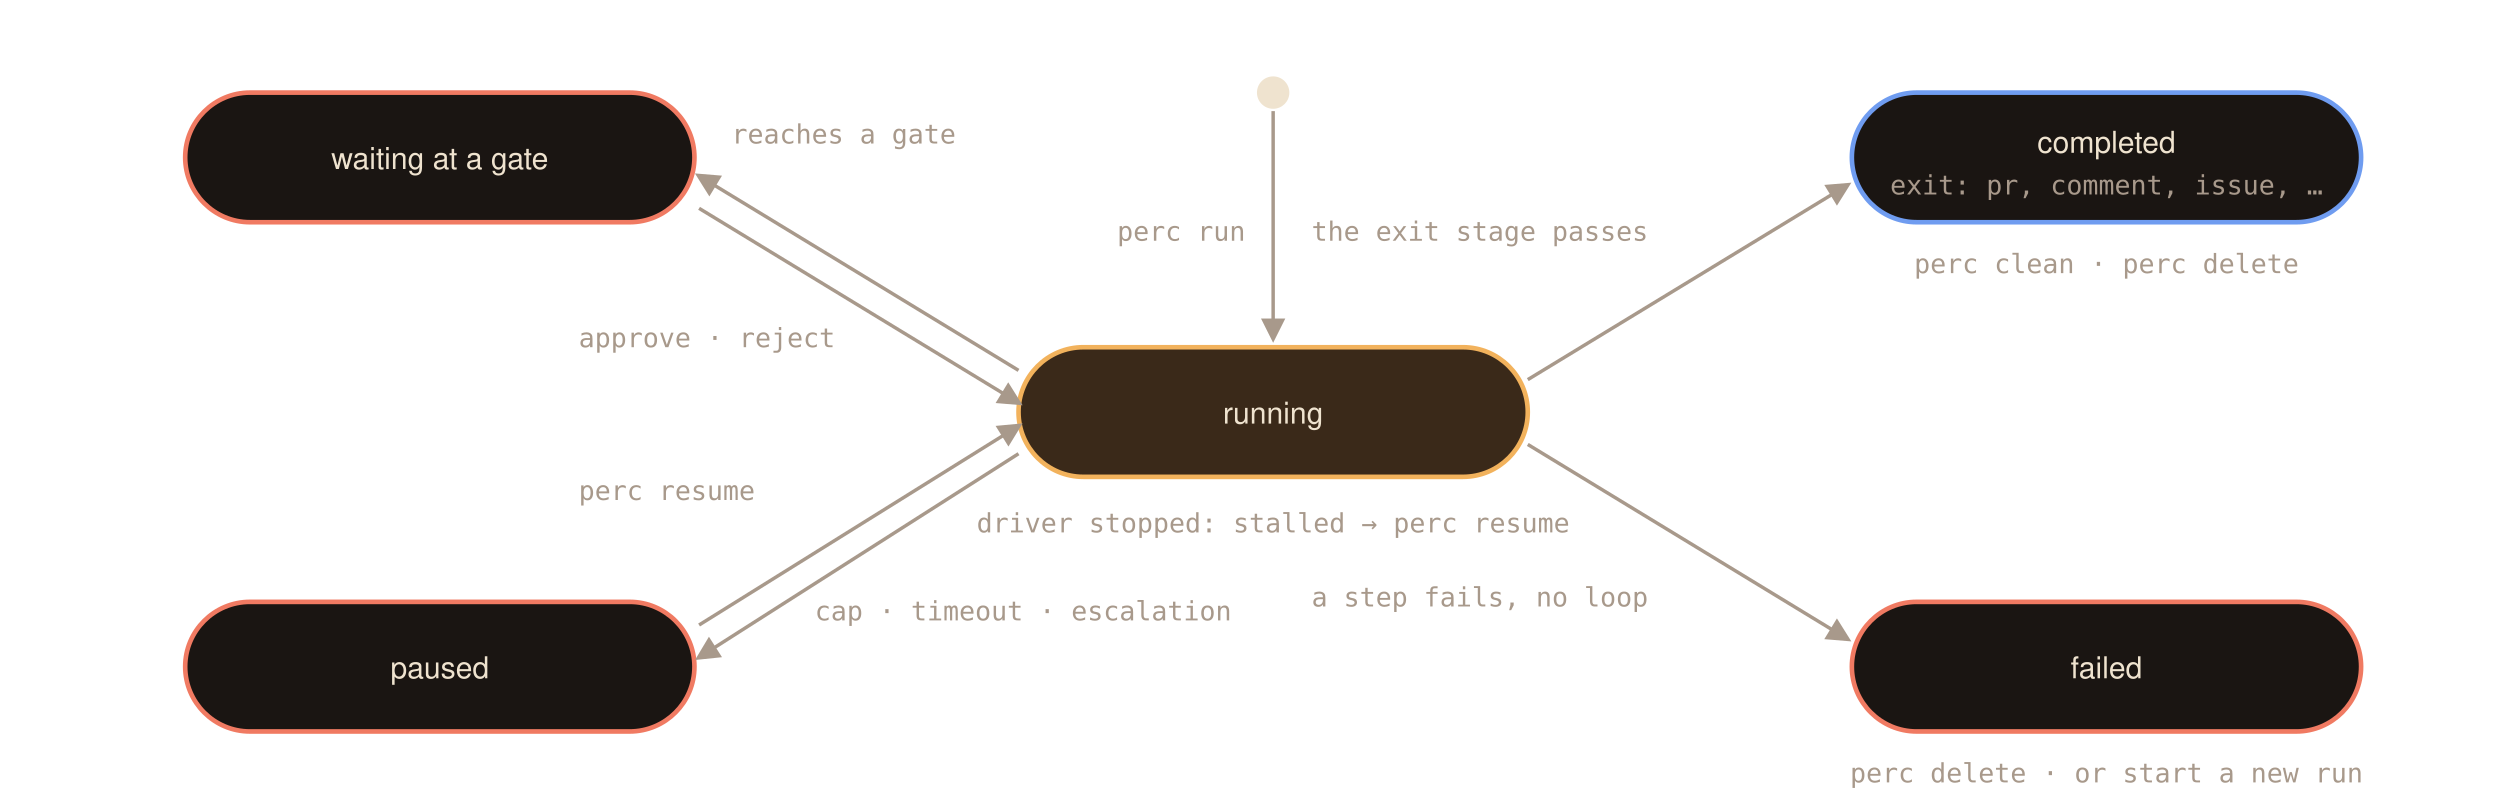
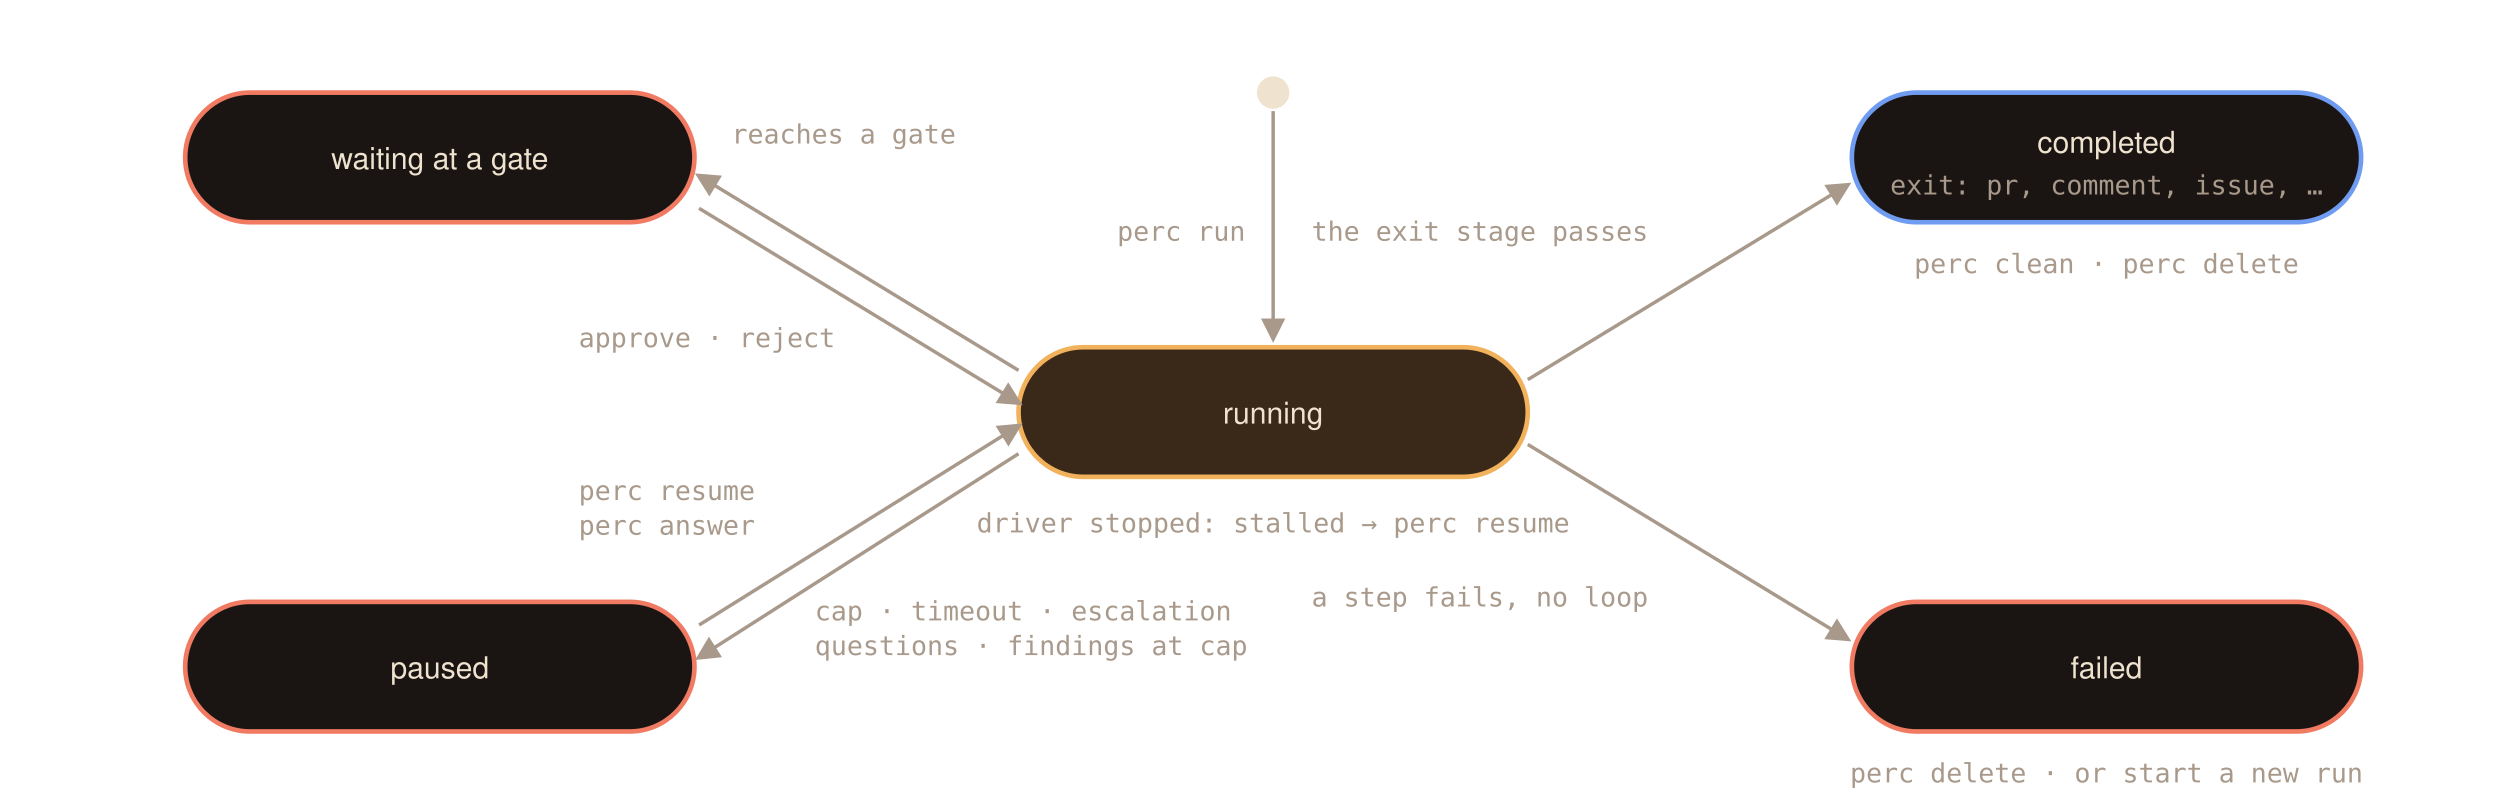
- <svg xmlns="http://www.w3.org/2000/svg" viewBox="0 0 1080 350" width="1080" height="350" role="img" aria-label="Run status: perc run starts a run; it waits at gates until approved or rejected, pauses at a cap, timeout or escalation until perc resume, and ends completed when the exit stage passes (a PR, a comment, issues, a release, a review or nothing) or failed when a step fails with no loop.">
+ <svg xmlns="http://www.w3.org/2000/svg" viewBox="0 0 1080 350" width="1080" height="350" role="img" aria-label="Run status: perc run starts a run; it waits at gates until approved or rejected, pauses at a cap, timeout or escalation until perc resume, or on questions or findings left at a review cap until perc answer, and ends completed when the exit stage passes (a PR, a comment, issues, a release, a review or nothing) or failed when a step fails with no loop.">
  <style>
.ink{fill:#efe3cf}.mut{fill:#a8998b}.acc{fill:#f2b25c}.wait{fill:#f07a62}.pass{fill:#6f9cf0}.surf{fill:#1a1512}
.s-line{stroke:#3d332b}.s-mut{stroke:#a8998b}.s-acc{stroke:#f2b25c}.s-wait{stroke:#f07a62}.s-ink{stroke:#efe3cf}.s-pass{stroke:#6f9cf0}
.box{fill:#1a1512;stroke:#3d332b}.box-acc{fill:#3a2919;stroke:#f2b25c}
.t12{font:600 12px -apple-system, 'Segoe UI', Helvetica, Arial, sans-serif;letter-spacing:.06em}.t13{font:500 13px -apple-system, 'Segoe UI', Helvetica, Arial, sans-serif}.hd{font:700 15px -apple-system, 'Segoe UI', Helvetica, Arial, sans-serif}.tm{font:11.5px ui-monospace, SFMono-Regular, 'Cascadia Code', Consolas, monospace}
</style>
  <defs>
    <marker id="am" viewBox="0 0 10 10" refX="8" refY="5" markerWidth="7" markerHeight="7" orient="auto-start-reverse">
      <path d="M0 0L10 5L0 10z" class="mut" />
    </marker>
    <marker id="aa" viewBox="0 0 10 10" refX="8" refY="5" markerWidth="7" markerHeight="7" orient="auto-start-reverse">
      <path d="M0 0L10 5L0 10z" class="acc" />
    </marker>
    <marker id="aw" viewBox="0 0 10 10" refX="8" refY="5" markerWidth="7" markerHeight="7" orient="auto-start-reverse">
      <path d="M0 0L10 5L0 10z" class="wait" />
    </marker>
  </defs>
  <circle cx="550" cy="40" r="7" class="ink" />
  <line x1="550" y1="48" x2="550" y2="146" class="s-mut" stroke-width="1.5" marker-end="url(#am)" />
  <text x="538" y="104" class="tm mut" text-anchor="end">perc run</text>
  <rect x="440" y="150" width="220" height="56" rx="28" class="box-acc" stroke-width="2" />
  <text x="550" y="183" class="t13 ink" text-anchor="middle">running</text>
  <rect x="80" y="40" width="220" height="56" rx="28" class="surf s-wait" stroke-width="2" />
  <text x="190" y="73" class="t13 ink" text-anchor="middle">waiting at a gate</text>
  <rect x="80" y="260" width="220" height="56" rx="28" class="surf s-wait" stroke-width="2" />
  <text x="190" y="293" class="t13 ink" text-anchor="middle">paused</text>
  <rect x="800" y="40" width="220" height="56" rx="28" class="surf s-pass" stroke-width="2" />
  <text x="910" y="66" class="t13 ink" text-anchor="middle">completed</text>
  <text x="910" y="84" class="tm mut" text-anchor="middle">exit: pr, comment, issue, …</text>
  <rect x="800" y="260" width="220" height="56" rx="28" class="surf s-wait" stroke-width="2" />
  <text x="910" y="293" class="t13 ink" text-anchor="middle">failed</text>
  <line x1="440" y1="160" x2="302" y2="76" class="s-mut" stroke-width="1.5" marker-end="url(#am)" />
  <text x="316" y="62" class="tm mut">reaches a gate</text>
  <line x1="302" y1="90" x2="440" y2="174" class="s-mut" stroke-width="1.5" marker-end="url(#am)" />
  <text x="250" y="150" class="tm mut">approve · reject</text>
  <line x1="440" y1="196" x2="302" y2="284" class="s-mut" stroke-width="1.5" marker-end="url(#am)" />
  <text x="352" y="268" class="tm mut">cap · timeout · escalation</text>
+   <text x="352" y="283" class="tm mut">questions · findings at cap</text>
  <line x1="302" y1="270" x2="440" y2="184" class="s-mut" stroke-width="1.5" marker-end="url(#am)" />
  <text x="250" y="216" class="tm mut">perc resume</text>
+   <text x="250" y="231" class="tm mut">perc answer</text>
  <line x1="660" y1="164" x2="798" y2="80" class="s-mut" stroke-width="1.5" marker-end="url(#am)" />
  <text x="712" y="104" class="tm mut" text-anchor="end">the exit stage passes</text>
  <line x1="660" y1="192" x2="798" y2="276" class="s-mut" stroke-width="1.5" marker-end="url(#am)" />
  <text x="712" y="262" class="tm mut" text-anchor="end">a step fails, no loop</text>
  <text x="910" y="118" class="tm mut" text-anchor="middle">perc clean · perc delete</text>
  <text x="910" y="338" class="tm mut" text-anchor="middle">perc delete · or start a new run</text>
  <text x="550" y="230" class="tm mut" text-anchor="middle">driver stopped: stalled → perc resume</text>
</svg>
